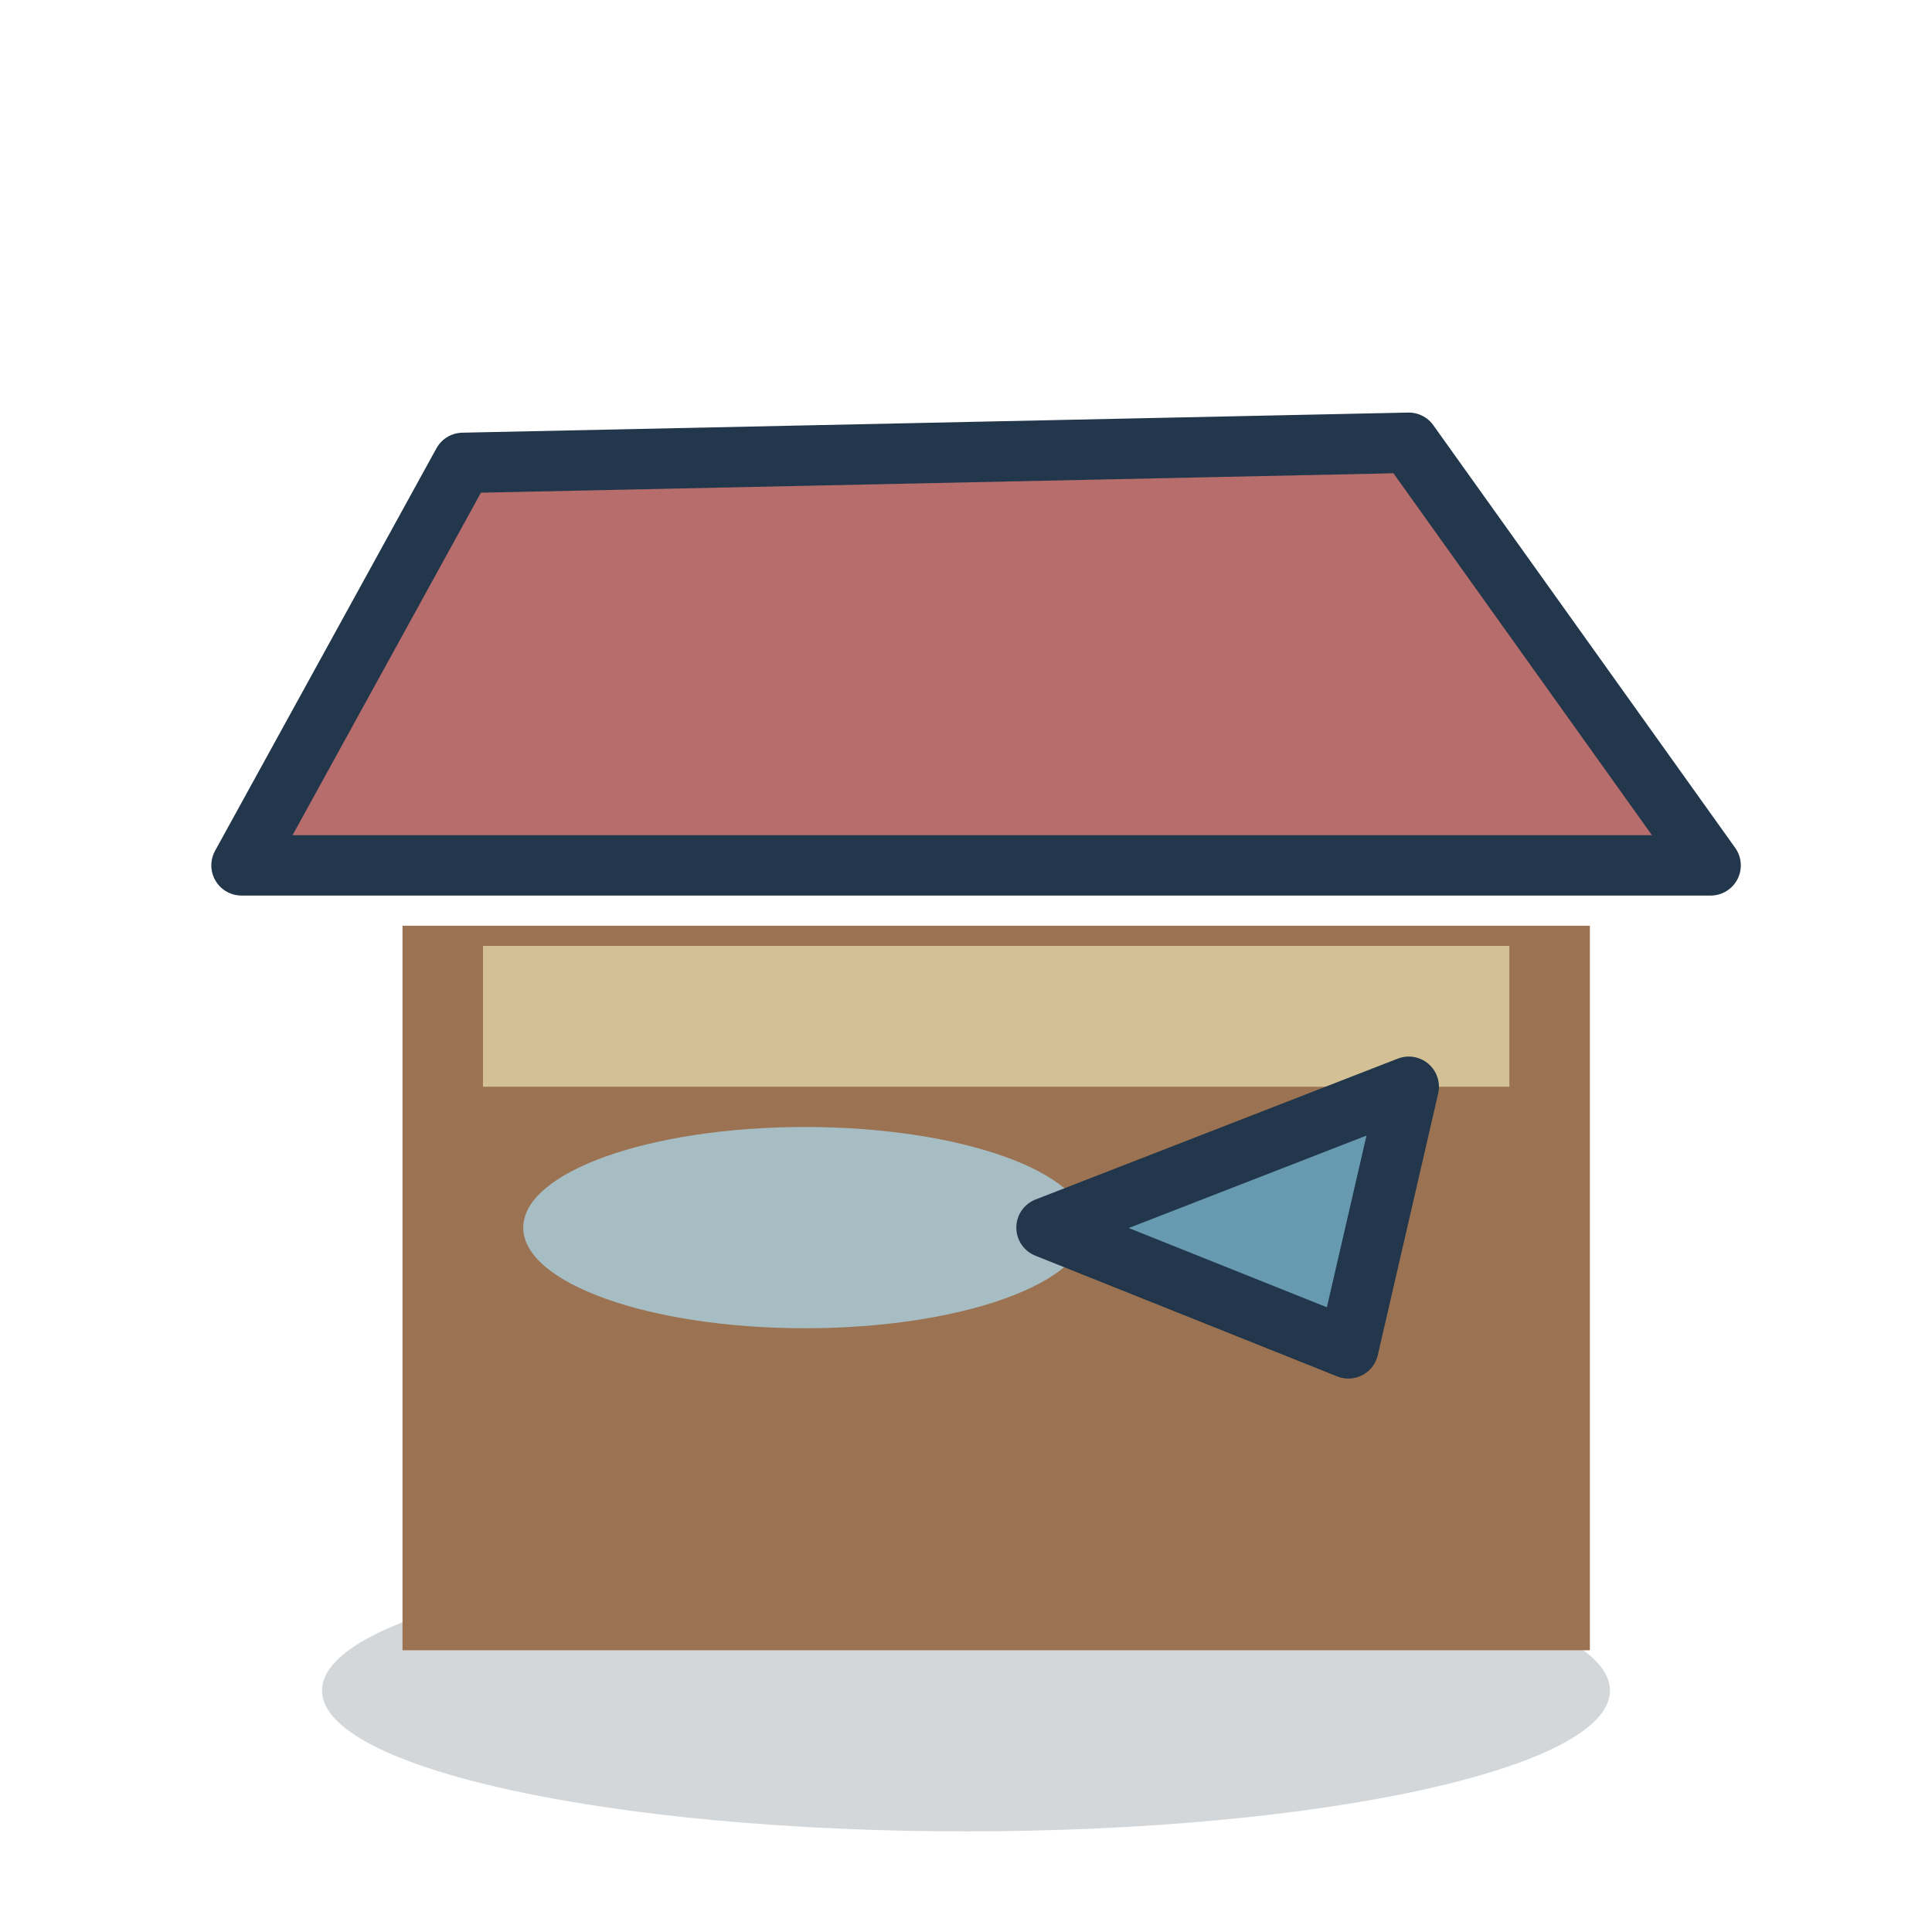
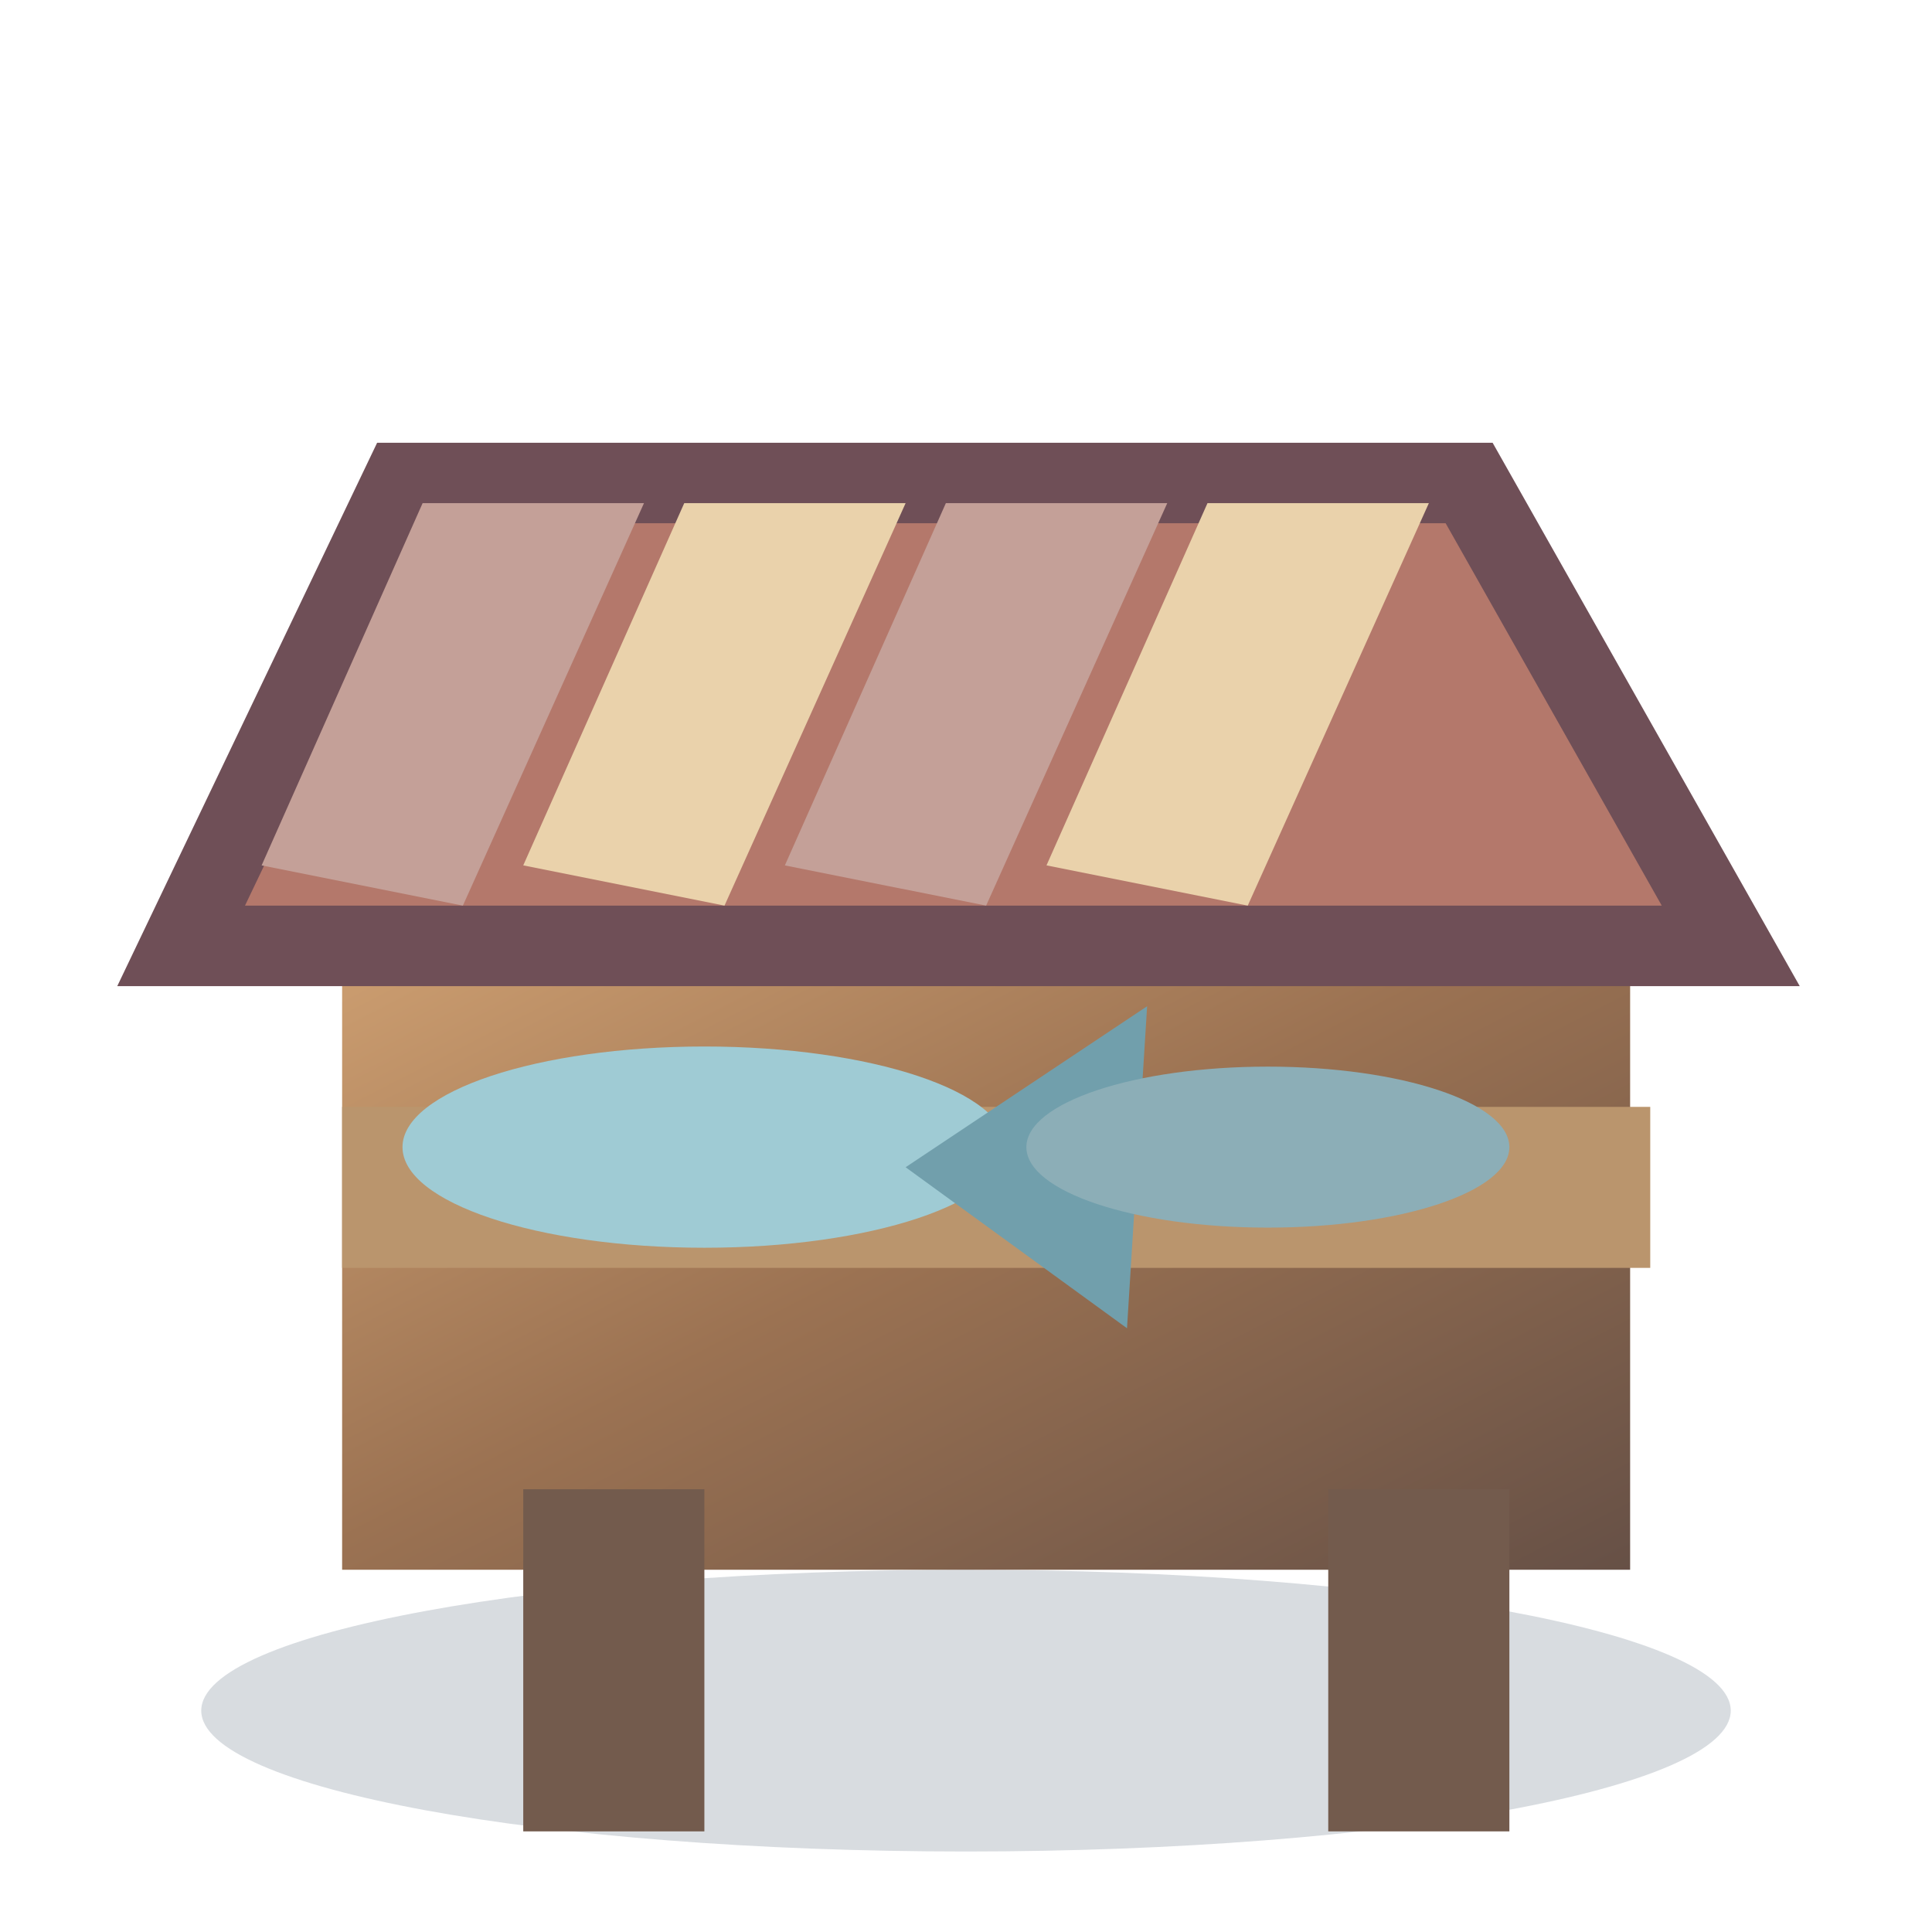
- <svg xmlns="http://www.w3.org/2000/svg" width="96" height="96" viewBox="0 0 96 96" shape-rendering="geometricPrecision">
+ <svg xmlns="http://www.w3.org/2000/svg" width="96" height="96" viewBox="0 0 96 96">
  <defs>
-     <linearGradient id="sky" x2="0" y2="1">
-       <stop stop-color="#2c6c91" />
-       <stop offset=".58" stop-color="#a0cbca" />
-       <stop offset="1" stop-color="#f6d7a7" />
+     <linearGradient id="wood" x1="0" y1="0" x2="1" y2="1">
+       <stop stop-color="#d1a273" />
+       <stop offset=".48" stop-color="#9b7252" />
+       <stop offset="1" stop-color="#665046" />
    </linearGradient>
-     <linearGradient id="sea" x2="0" y2="1">
-       <stop stop-color="#447f95" />
-       <stop offset="1" stop-color="#143c60" />
+     <linearGradient id="metal" x1="0" y1="0" x2="1" y2="1">
+       <stop stop-color="#d4cbbb" />
+       <stop offset=".38" stop-color="#96a4a0" />
+       <stop offset="1" stop-color="#405a69" />
    </linearGradient>
-     <linearGradient id="gold" x2="1" y2="1">
-       <stop stop-color="#fff4b4" />
-       <stop offset=".52" stop-color="#efc06e" />
-       <stop offset="1" stop-color="#9b7456" />
+     <linearGradient id="crystal" x1="0" y1="0" x2="1" y2="1">
+       <stop stop-color="#dffcf0" />
+       <stop offset=".5" stop-color="#8fe9e8" />
+       <stop offset="1" stop-color="#3a72ac" />
    </linearGradient>
-     <radialGradient id="halo">
-       <stop stop-color="#c9fff0" stop-opacity=".95" />
-       <stop offset="1" stop-color="#67cbd7" stop-opacity="0" />
+     <radialGradient id="lamp">
+       <stop stop-color="#fff2b7" stop-opacity="1" />
+       <stop offset=".35" stop-color="#f8ce7c" stop-opacity=".8" />
+       <stop offset="1" stop-color="#f4bf65" stop-opacity="0" />
    </radialGradient>
  </defs>
-   <ellipse cx="48" cy="84" rx="32" ry="7" fill="#28394933" stroke="none" stroke-width="0" />
-   <rect x="20" y="46" width="59" height="36" fill="#9b7353" stroke="none" stroke-width="0" />
-   <polygon points="12,43 23,23 70,22 85,43" fill="#b66d6b" stroke="#22374b" stroke-width="3" stroke-linejoin="round" />
-   <rect x="24" y="47" width="51" height="7" fill="#d3c094" stroke="none" stroke-width="0" />
-   <ellipse cx="40" cy="61" rx="14" ry="5" fill="#a6bdc4" stroke="none" stroke-width="0" />
-   <polygon points="52,61 70,54 67,67" fill="#679ab1" stroke="#22374b" stroke-width="3" stroke-linejoin="round" />
+   <ellipse cx="48" cy="85" rx="38" ry="7" fill="#172f49" opacity=".17" />
+   <rect x="17" y="45" width="64" height="33" fill="url(#wood)" />
+   <path d="M9 47 L20 24 73 24 86 47Z" fill="#b4786b" stroke="#6f4f57" stroke-width="4" />
+   <path d="M21 25 l-8 18 10 2 9-20Z" fill="#c4a098" />
+   <path d="M34 25 l-8 18 10 2 9-20Z" fill="#ead2ab" />
+   <path d="M47 25 l-8 18 10 2 9-20Z" fill="#c4a098" />
+   <path d="M60 25 l-8 18 10 2 9-20Z" fill="#ead2ab" />
+   <rect x="17" y="55" width="65" height="8" fill="#ba956d" />
+   <ellipse cx="35" cy="57" rx="15" ry="5" fill="#9fcbd4" />
+   <path d="M45 58 L57 50 L56 66Z" fill="#719fac" />
+   <ellipse cx="63" cy="57" rx="12" ry="4" fill="#8caeb7" />
+   <rect x="26" y="74" width="9" height="17" fill="#735b4d" />
+   <rect x="66" y="74" width="9" height="17" fill="#735b4d" />
</svg>
